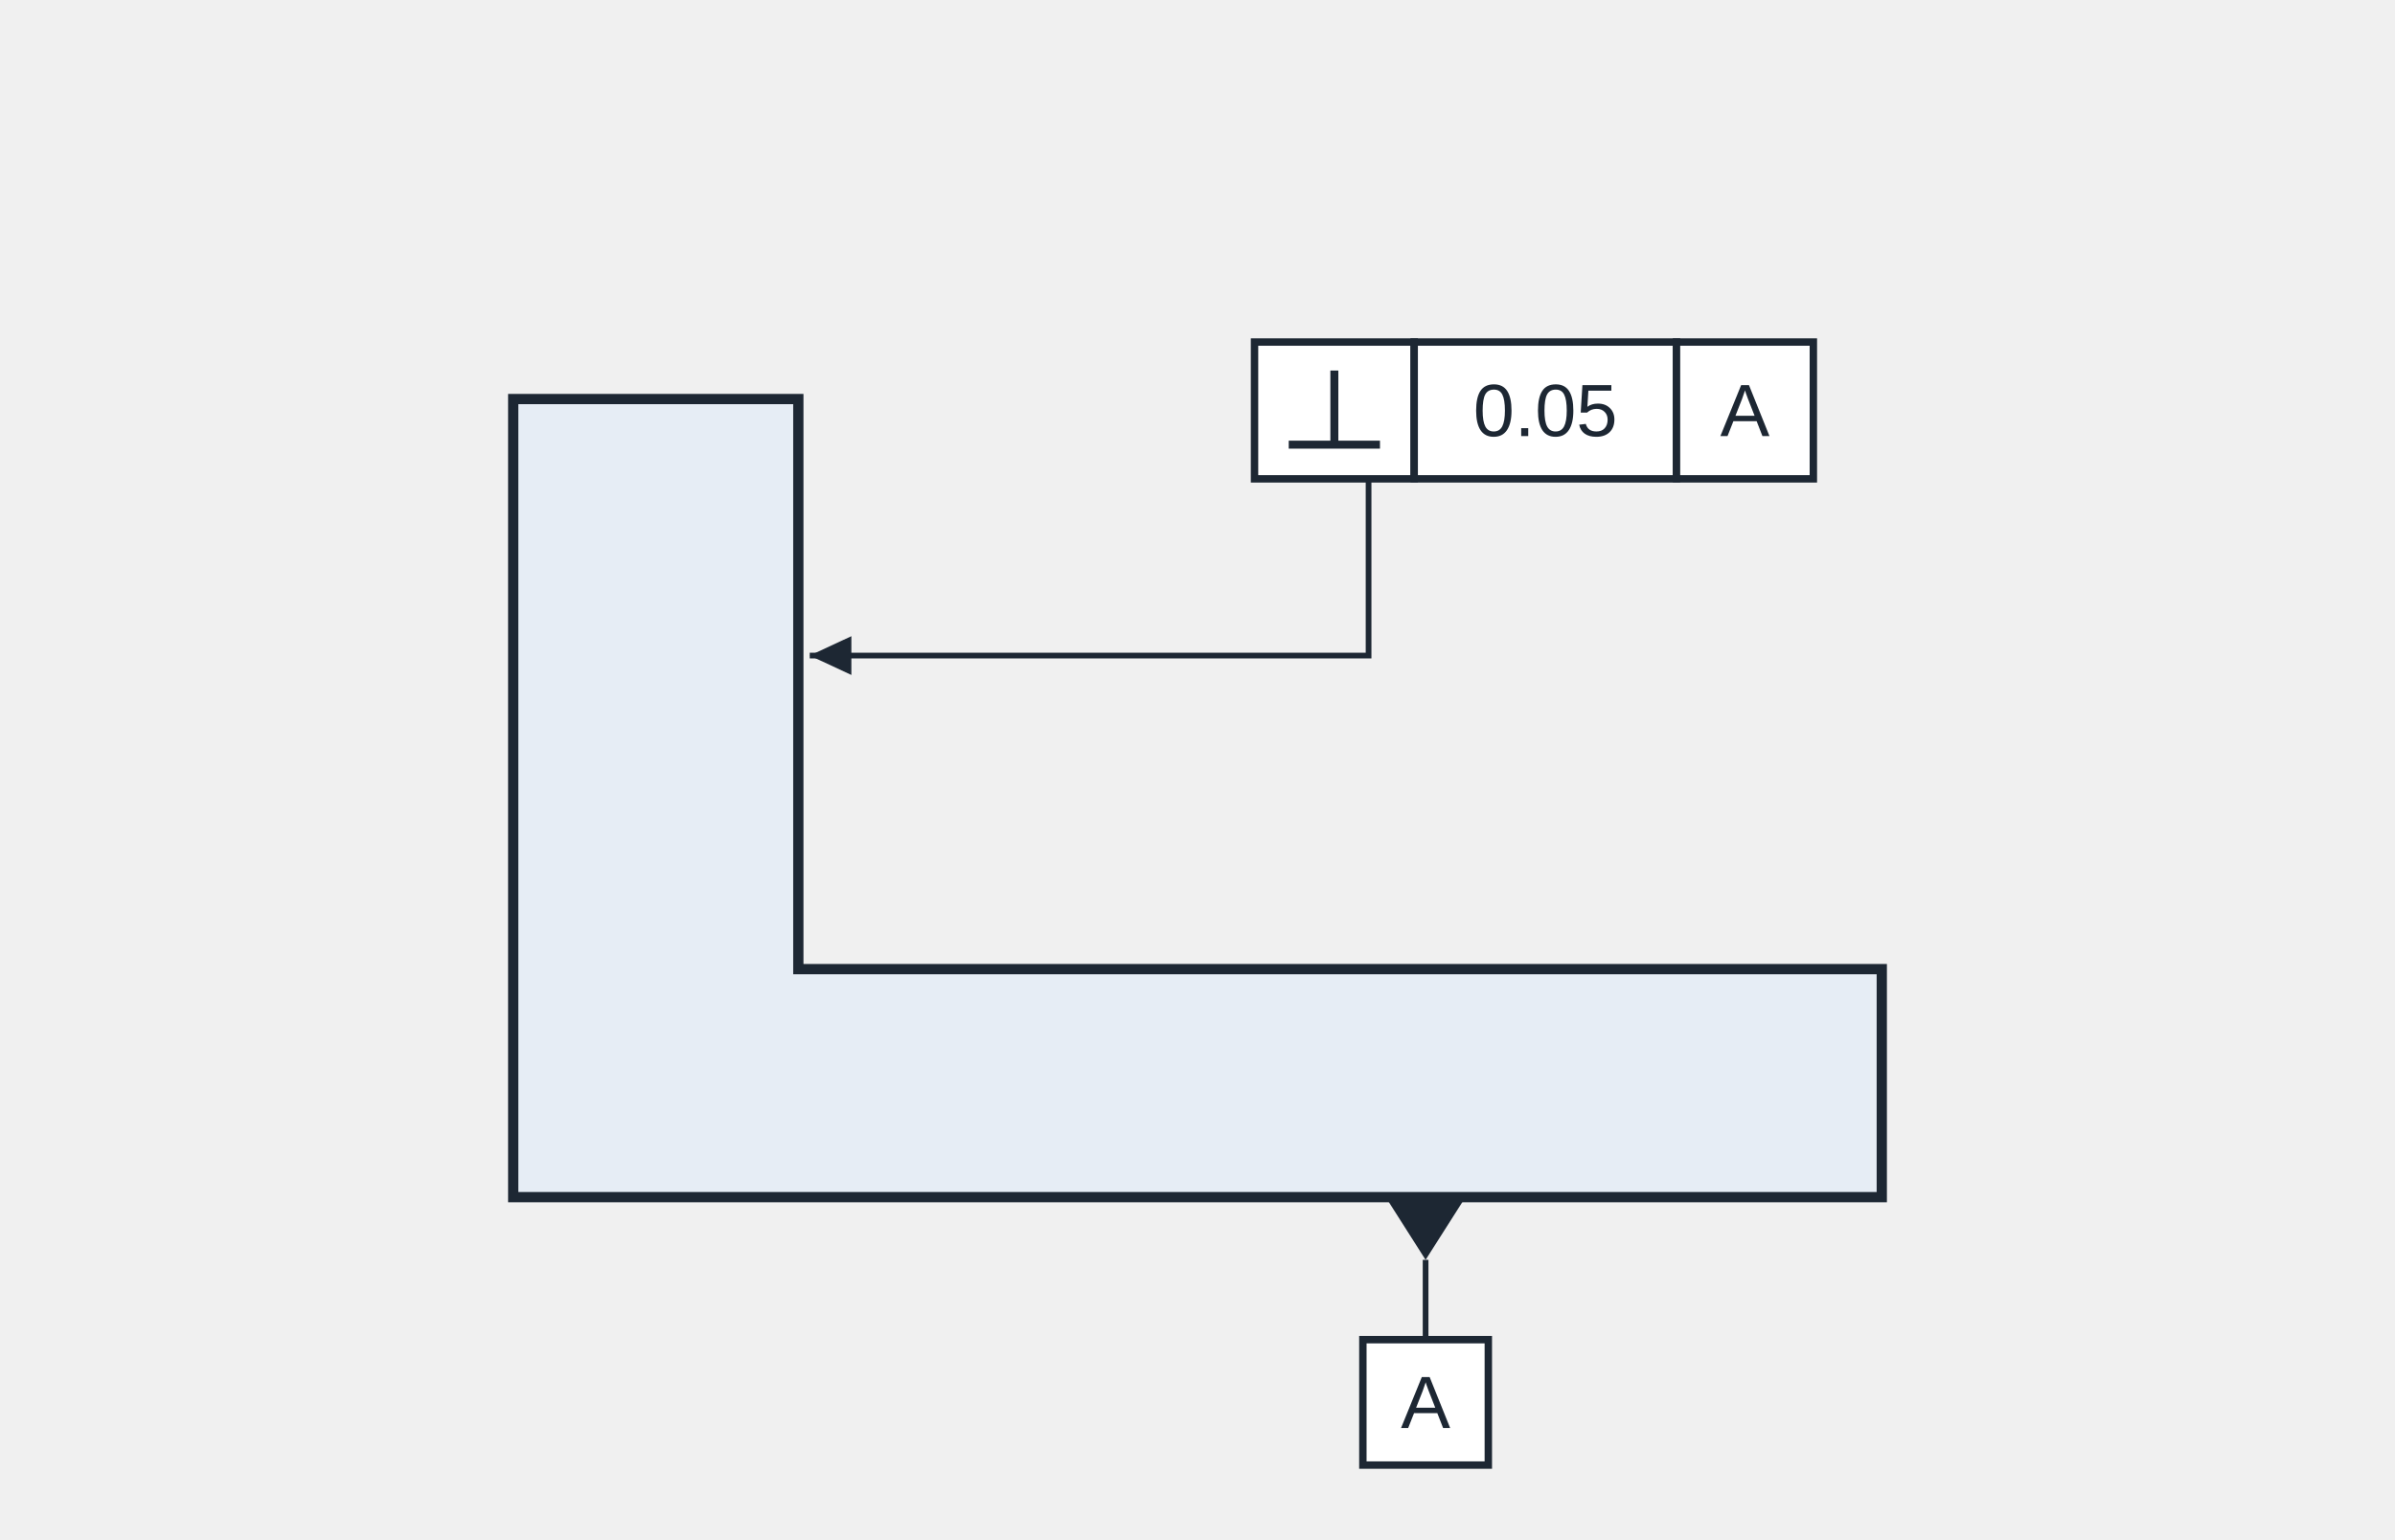
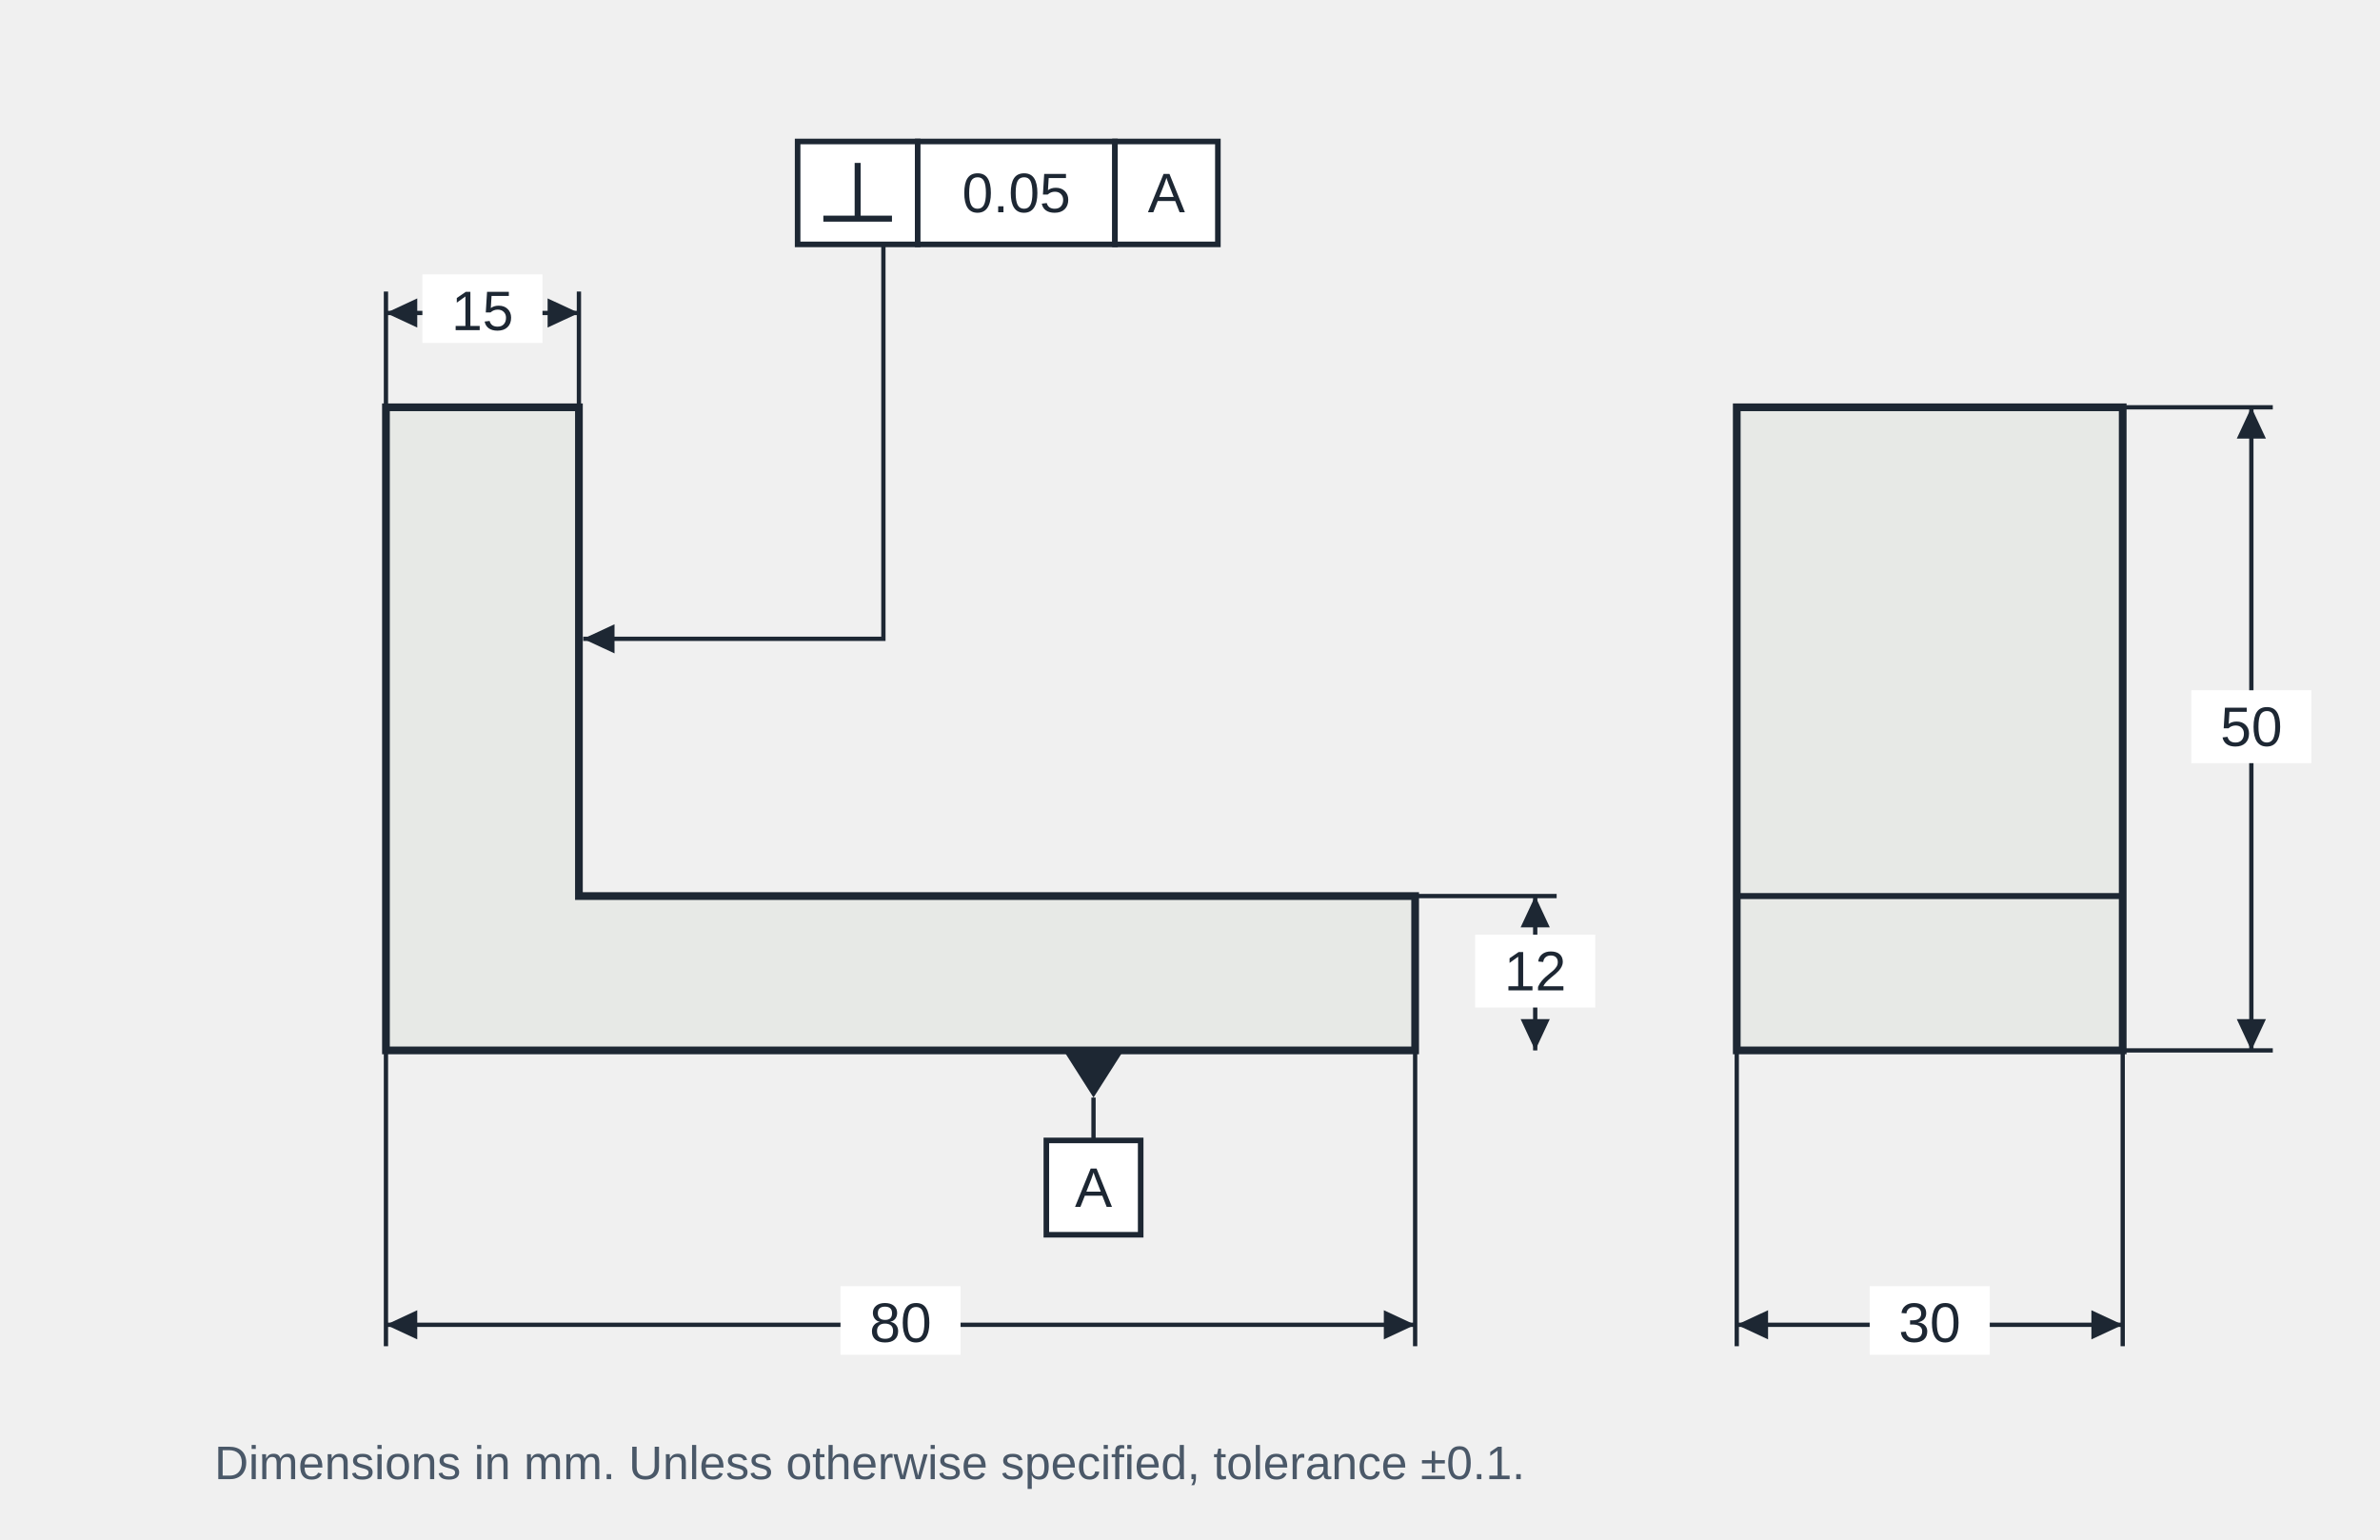
- <svg xmlns="http://www.w3.org/2000/svg" viewBox="0 0 420 270" role="img" aria-label="L-bracket with datum A on the bottom and a perpendicularity frame pointing at the upright's inner face">
+ <svg xmlns="http://www.w3.org/2000/svg" viewBox="0 0 555 359" role="img" aria-label="L-bracket in front and side views with datum A on the bottom and a perpendicularity frame pointing at the upright's inner face">
  <style>
- .d-part{fill:#e6edf5;stroke:#1d2733;stroke-width:1.8}
+ .d-part{fill:#e7e9e6;stroke:#1d2733;stroke-width:1.8}
.d-ln{stroke:#1d2733;stroke-width:1.4;fill:none}
.d-thin{stroke:#1d2733;stroke-width:1;fill:none}
.d-center{stroke:#1d2733;stroke-width:0.9;fill:none;stroke-dasharray:14 3 3 3}
.d-zone{stroke:#b42318;stroke-width:1.4;fill:none;stroke-dasharray:6 4}
.d-zonefill{fill:#b42318;fill-opacity:0.08;stroke:none}
.d-txt{font-family:Arial,Helvetica,sans-serif;font-size:13px;fill:#1d2733}
.d-small{font-family:Arial,Helvetica,sans-serif;font-size:11px;fill:#4a5868}
.d-fill{fill:#1d2733;stroke:none}
.d-box{fill:#fff;stroke:#1d2733;stroke-width:1.3}
</style>
-   <polygon points="90,70 140,70 140,170 330,170 330,210 90,210" class="d-part" />
-   <polygon points="243,210 257,210 250,221" class="d-fill" />
-   <line x1="250" y1="221" x2="250" y2="235" class="d-thin" />
-   <rect x="239" y="235" width="22" height="22" class="d-box" />
-   <text x="250" y="250.5" class="d-txt" text-anchor="middle">A</text>
-   <rect x="220" y="60" width="28" height="24" class="d-box" />
-   <line x1="226.0" y1="78.0" x2="242.0" y2="78.0" class="d-ln" />
-   <line x1="234.0" y1="78.0" x2="234.0" y2="65.0" class="d-ln" />
-   <rect x="248" y="60" width="46" height="24" class="d-box" />
-   <text x="271.0" y="76.5" class="d-txt" text-anchor="middle">0.05</text>
-   <rect x="294" y="60" width="24" height="24" class="d-box" />
-   <text x="306.0" y="76.5" class="d-txt" text-anchor="middle">A</text>
-   <polyline points="240,84 240,115 142,115" class="d-thin" />
-   <polygon points="142.0,115.0 149.3,111.6 149.3,118.4" class="d-fill" />
-   <line x1="140" y1="74" x2="140" y2="166" class="target" stroke="transparent" stroke-width="16" data-target="inner" tabindex="0" role="button" aria-label="Upright inner face" />
-   <line x1="144" y1="170" x2="326" y2="170" class="target" stroke="transparent" stroke-width="16" data-target="basetop" tabindex="0" role="button" aria-label="Base top face" />
-   <line x1="94" y1="210" x2="326" y2="210" class="target" stroke="transparent" stroke-width="16" data-target="bottom" tabindex="0" role="button" aria-label="Bottom face" />
-   <line x1="94" y1="70" x2="136" y2="70" class="target" stroke="transparent" stroke-width="16" data-target="uprighttop" tabindex="0" role="button" aria-label="Upright top face" />
+   <polygon points="90,245 330,245 330,209 135,209 135,95 90,95" class="d-part" />
+   <rect x="405" y="95" width="90" height="150" class="d-part" />
+   <line x1="405" y1="209" x2="495" y2="209" class="d-ln" />
+   <line x1="90" y1="245" x2="90" y2="314" class="d-thin" />
+   <line x1="330" y1="245" x2="330" y2="314" class="d-thin" />
+   <line x1="90" y1="309" x2="330" y2="309" class="d-thin" />
+   <polygon points="90.0,309.0 97.3,305.6 97.3,312.4" class="d-fill" />
+   <polygon points="330.0,309.0 322.7,312.4 322.7,305.6" class="d-fill" />
+   <rect x="196.0" y="300" width="28" height="16" fill="#fff" />
+   <text x="210.0" y="313" class="d-txt" text-anchor="middle">80</text>
+   <line x1="405" y1="245" x2="405" y2="314" class="d-thin" />
+   <line x1="495" y1="245" x2="495" y2="314" class="d-thin" />
+   <line x1="405" y1="309" x2="495" y2="309" class="d-thin" />
+   <polygon points="405.0,309.0 412.3,305.6 412.3,312.4" class="d-fill" />
+   <polygon points="495.0,309.0 487.7,312.4 487.7,305.6" class="d-fill" />
+   <rect x="436.0" y="300" width="28" height="16" fill="#fff" />
+   <text x="450.0" y="313" class="d-txt" text-anchor="middle">30</text>
+   <line x1="495" y1="95" x2="530" y2="95" class="d-thin" />
+   <line x1="495" y1="245" x2="530" y2="245" class="d-thin" />
+   <line x1="525" y1="95" x2="525" y2="245" class="d-thin" />
+   <polygon points="525.0,95.0 528.4,102.3 521.6,102.3" class="d-fill" />
+   <polygon points="525.0,245.0 521.6,237.7 528.4,237.7" class="d-fill" />
+   <rect x="511.0" y="161.0" width="28" height="17" fill="#fff" />
+   <text x="525" y="174.0" class="d-txt" text-anchor="middle">50</text>
+   <line x1="90" y1="73" x2="135" y2="73" class="d-thin" />
+   <polygon points="90.0,73.0 97.3,69.6 97.3,76.4" class="d-fill" />
+   <polygon points="135.0,73.0 127.7,76.4 127.7,69.6" class="d-fill" />
+   <rect x="98.5" y="64" width="28" height="16" fill="#fff" />
+   <text x="112.5" y="77" class="d-txt" text-anchor="middle">15</text>
+   <line x1="90" y1="95" x2="90" y2="68" class="d-thin" />
+   <line x1="135" y1="95" x2="135" y2="68" class="d-thin" />
+   <text x="50" y="345" class="d-small" text-anchor="start">Dimensions in mm. Unless otherwise specified, tolerance ±0.1.</text>
+   <line x1="330" y1="209" x2="363" y2="209" class="d-thin" />
+   <line x1="358" y1="209" x2="358" y2="245" class="d-thin" />
+   <polygon points="358.0,209.0 361.4,216.3 354.6,216.3" class="d-fill" />
+   <polygon points="358.0,245.0 354.6,237.7 361.4,237.7" class="d-fill" />
+   <rect x="344.0" y="218.0" width="28" height="17" fill="#fff" />
+   <text x="358" y="231.0" class="d-txt" text-anchor="middle">12</text>
+   <polygon points="248,245 262,245 255,256" class="d-fill" />
+   <line x1="255" y1="256" x2="255" y2="266" class="d-thin" />
+   <rect x="244" y="266" width="22" height="22" class="d-box" />
+   <text x="255" y="281.5" class="d-txt" text-anchor="middle">A</text>
+   <rect x="186" y="33" width="28" height="24" class="d-box" />
+   <line x1="192.0" y1="51.0" x2="208.0" y2="51.0" class="d-ln" />
+   <line x1="200.0" y1="51.0" x2="200.0" y2="38.0" class="d-ln" />
+   <rect x="214" y="33" width="46" height="24" class="d-box" />
+   <text x="237.0" y="49.5" class="d-txt" text-anchor="middle">0.05</text>
+   <rect x="260" y="33" width="24" height="24" class="d-box" />
+   <text x="272.0" y="49.5" class="d-txt" text-anchor="middle">A</text>
+   <polyline points="206,57 206,149 136,149" class="d-thin" />
+   <polygon points="136.0,149.0 143.3,145.6 143.3,152.4" class="d-fill" />
+   <line x1="135" y1="99" x2="135" y2="205" class="target" stroke="transparent" stroke-width="16" data-target="inner" tabindex="0" role="button" aria-label="Upright inner face" />
+   <line x1="139" y1="209" x2="326" y2="209" class="target" stroke="transparent" stroke-width="16" data-target="basetop" tabindex="0" role="button" aria-label="Base top face" />
+   <line x1="94" y1="245" x2="326" y2="245" class="target" stroke="transparent" stroke-width="16" data-target="bottom" tabindex="0" role="button" aria-label="Bottom face (datum A)" />
+   <line x1="94" y1="95" x2="131" y2="95" class="target" stroke="transparent" stroke-width="16" data-target="uprighttop" tabindex="0" role="button" aria-label="Upright top face" />
</svg>
